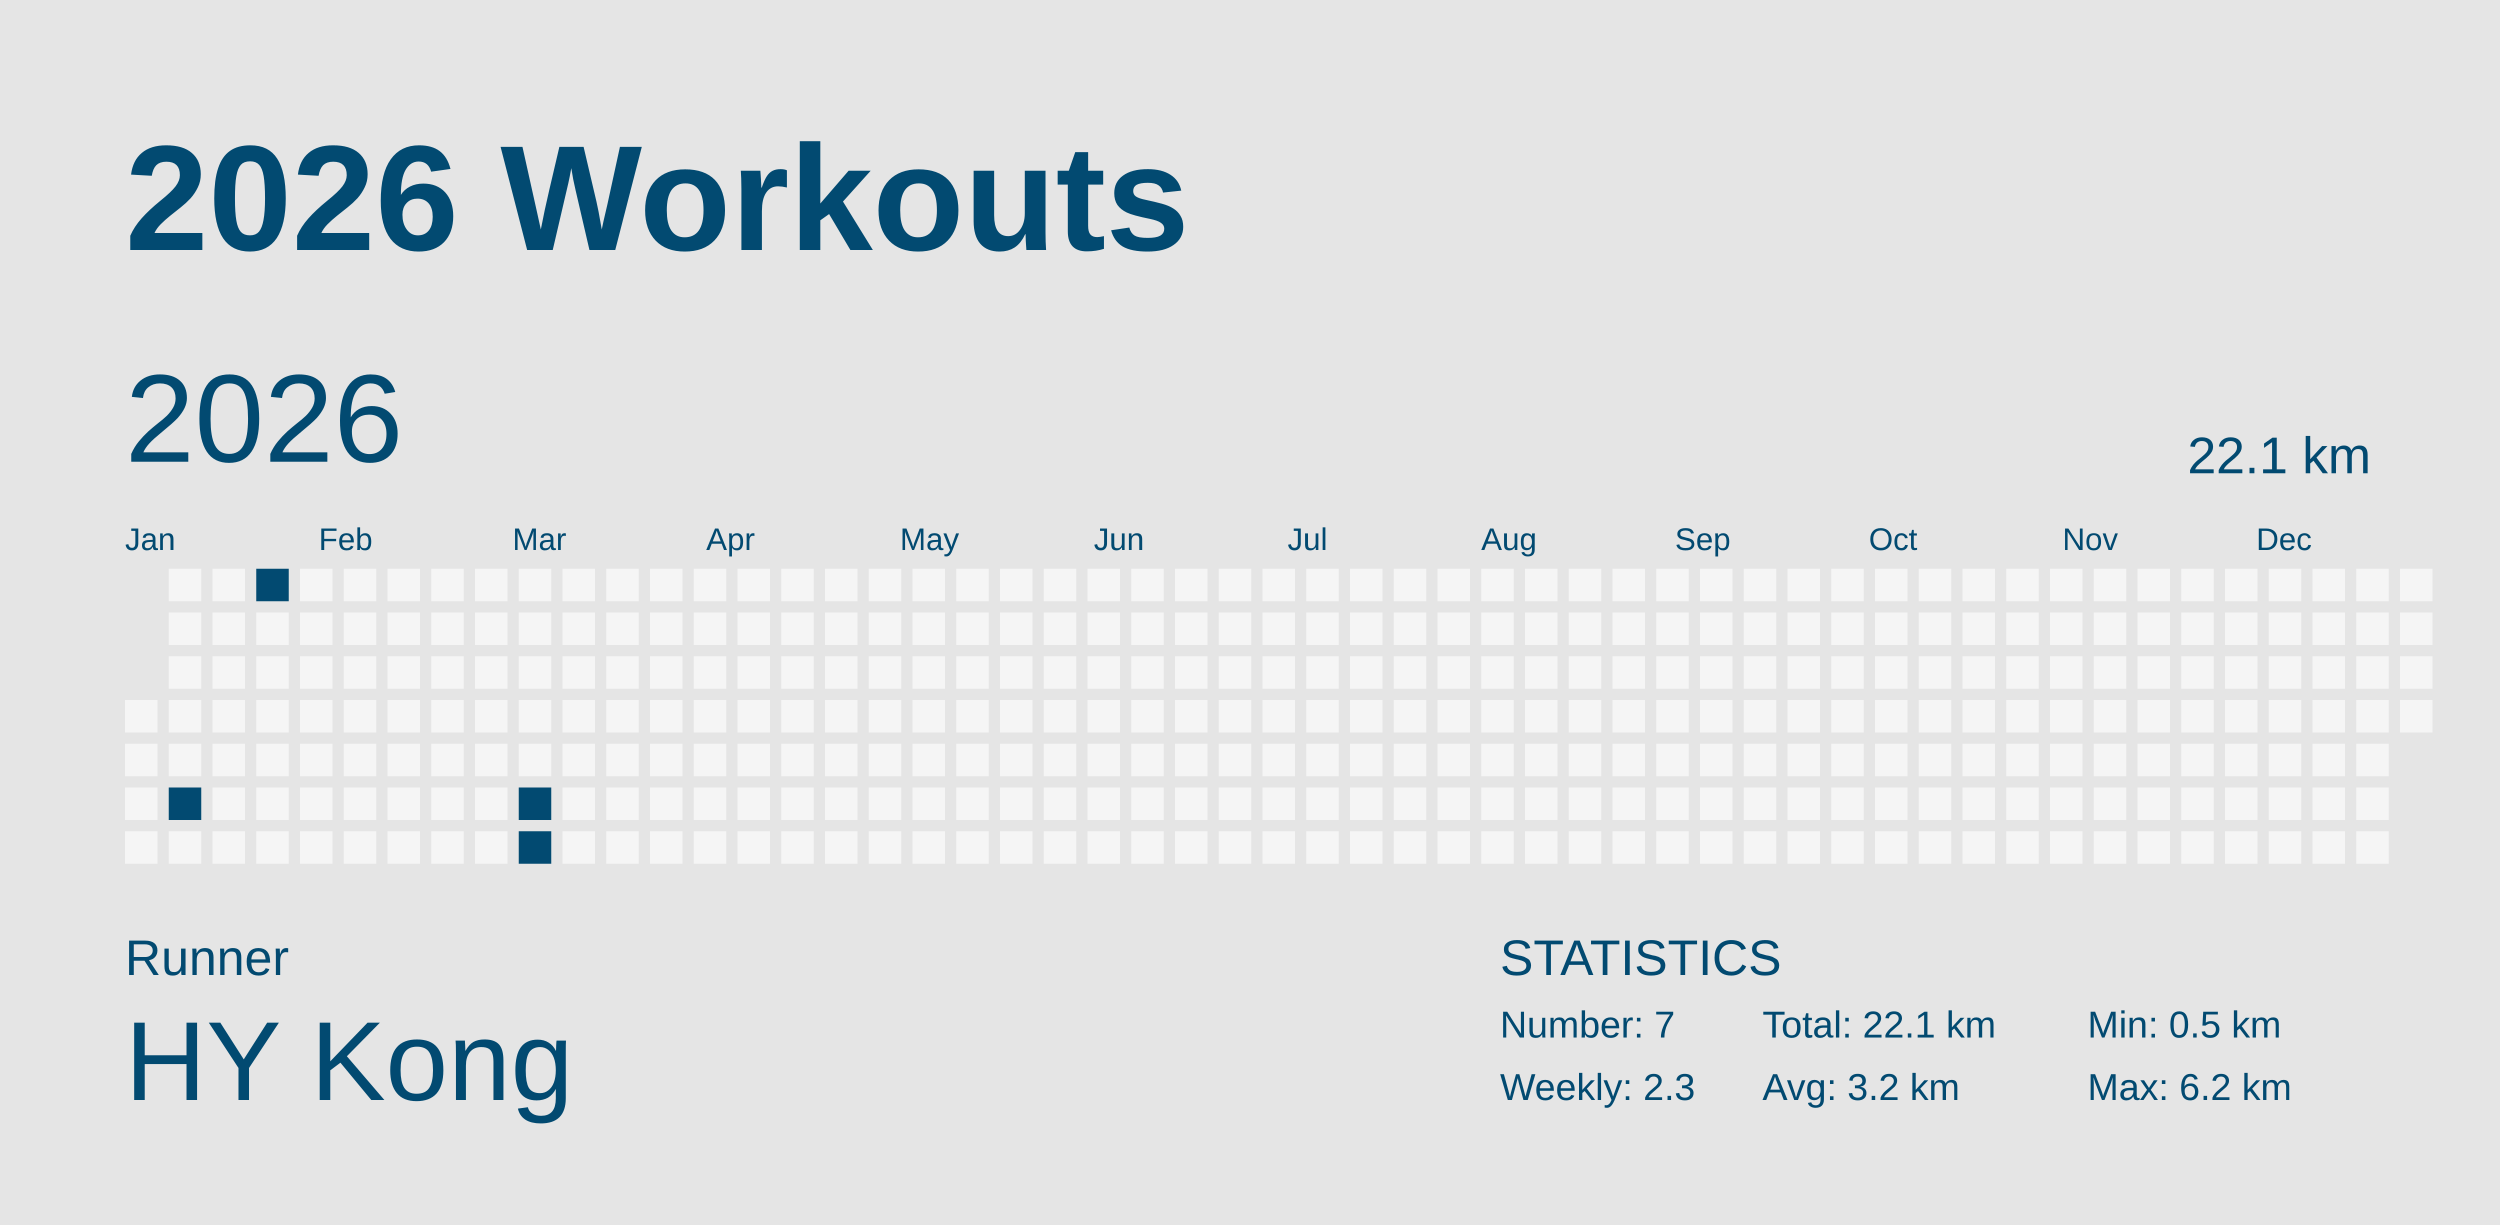
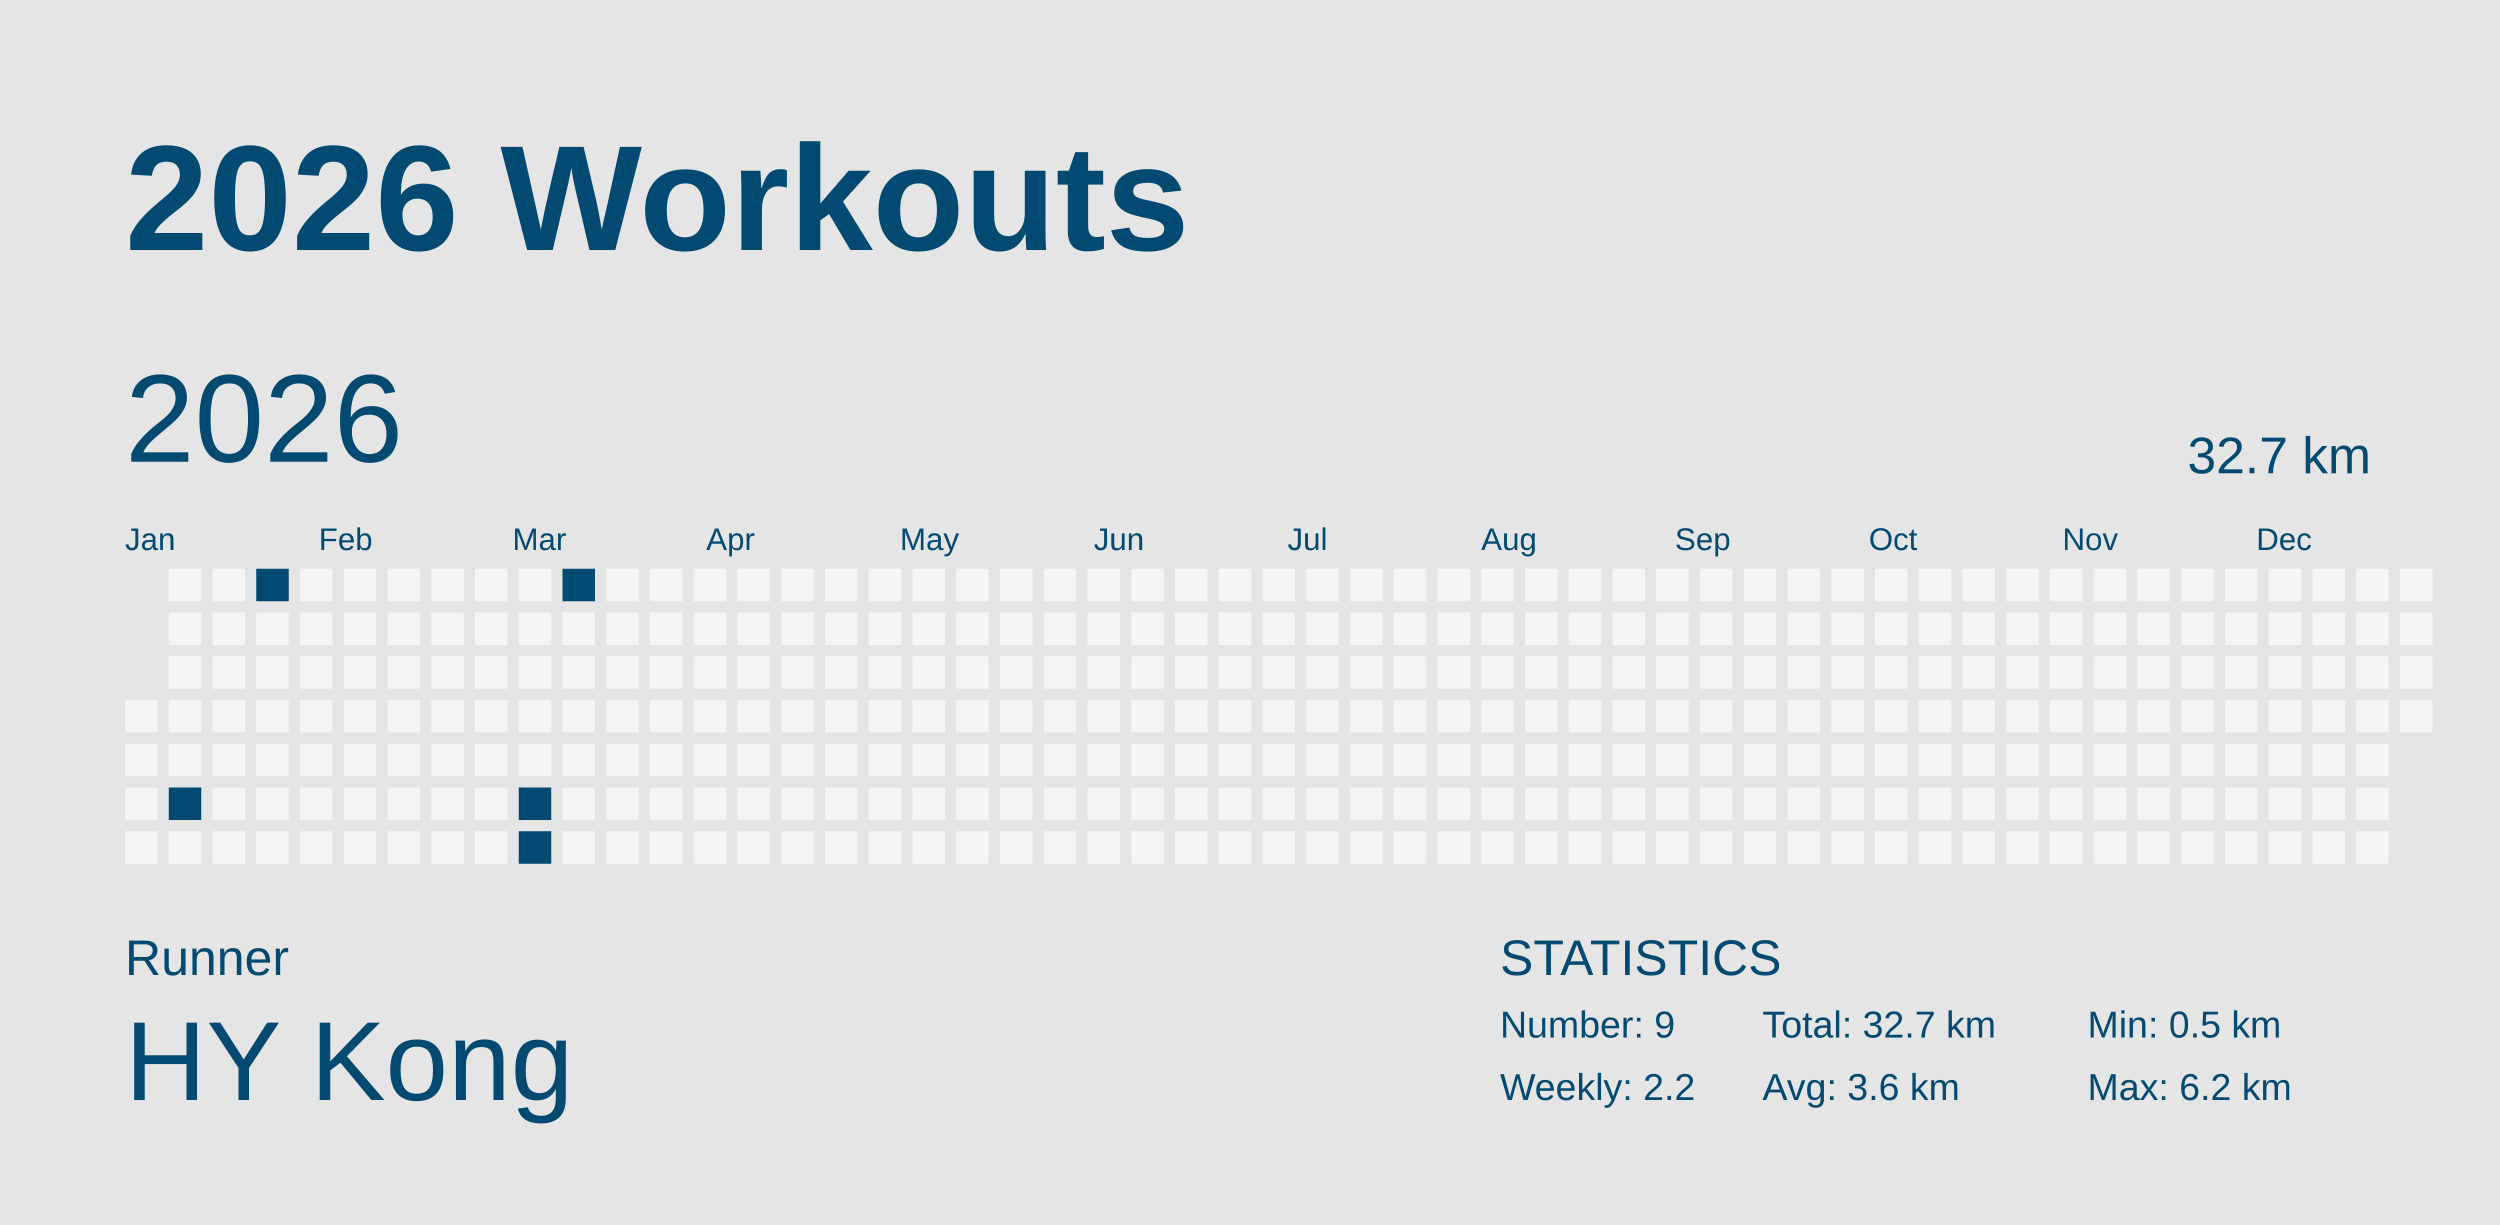
<svg xmlns="http://www.w3.org/2000/svg" baseProfile="full" height="98mm" version="1.1" viewBox="0,0,200,98" width="200mm">
  <defs />
  <rect fill="#E5E5E5" height="98" width="200" x="0" y="0" />
  <text fill="#024A71" style="font-size:12px; font-family:Arial; font-weight:bold;" x="10" y="20">2026 Workouts</text>
  <text fill="#024A71" style="font-size:4px; font-family:Arial" x="10" y="78">Runner</text>
  <text fill="#024A71" style="font-size:9px; font-family:Arial" x="10" y="88">HY Kong</text>
  <text fill="#024A71" style="font-size:4px; font-family:Arial" x="120" y="78">STATISTICS</text>
-   <text fill="#024A71" style="font-size:3px; font-family:Arial" x="120" y="83">Number: 7</text>
-   <text fill="#024A71" style="font-size:3px; font-family:Arial" x="120" y="88">Weekly: 2.3</text>
-   <text fill="#024A71" style="font-size:3px; font-family:Arial" x="141" y="83">Total: 22.1 km</text>
-   <text fill="#024A71" style="font-size:3px; font-family:Arial" x="141" y="88">Avg: 3.2 km</text>
+   <text fill="#024A71" style="font-size:3px; font-family:Arial" x="120" y="83">Number: 9</text>
+   <text fill="#024A71" style="font-size:3px; font-family:Arial" x="120" y="88">Weekly: 2.2</text>
+   <text fill="#024A71" style="font-size:3px; font-family:Arial" x="141" y="83">Total: 32.7 km</text>
+   <text fill="#024A71" style="font-size:3px; font-family:Arial" x="141" y="88">Avg: 3.6 km</text>
  <text fill="#024A71" style="font-size:3px; font-family:Arial" x="167" y="83">Min: 0.5 km</text>
  <text fill="#024A71" style="font-size:3px; font-family:Arial" x="167" y="88">Max: 6.2 km</text>
  <text dominant-baseline="hanging" fill="#024A71" style="font-size:10.0px; font-family:Arial;" x="10" y="30">2026</text>
-   <text dominant-baseline="hanging" fill="#024A71" style="font-size:4.125px; font-family:Arial;" x="175" y="35">22.1 km</text>
+   <text dominant-baseline="hanging" fill="#024A71" style="font-size:4.125px; font-family:Arial;" x="175" y="35">32.7 km</text>
  <text fill="#024A71" style="font-size:2.5px; font-family:Arial" x="10.0" y="44">Jan</text>
  <text fill="#024A71" style="font-size:2.5px; font-family:Arial" x="25.5" y="44">Feb</text>
  <text fill="#024A71" style="font-size:2.5px; font-family:Arial" x="41.0" y="44">Mar</text>
  <text fill="#024A71" style="font-size:2.5px; font-family:Arial" x="56.5" y="44">Apr</text>
  <text fill="#024A71" style="font-size:2.5px; font-family:Arial" x="72.0" y="44">May</text>
  <text fill="#024A71" style="font-size:2.5px; font-family:Arial" x="87.5" y="44">Jun</text>
  <text fill="#024A71" style="font-size:2.5px; font-family:Arial" x="103.0" y="44">Jul</text>
  <text fill="#024A71" style="font-size:2.5px; font-family:Arial" x="118.5" y="44">Aug</text>
  <text fill="#024A71" style="font-size:2.5px; font-family:Arial" x="134.0" y="44">Sep</text>
  <text fill="#024A71" style="font-size:2.5px; font-family:Arial" x="149.5" y="44">Oct</text>
  <text fill="#024A71" style="font-size:2.5px; font-family:Arial" x="165.0" y="44">Nov</text>
  <text fill="#024A71" style="font-size:2.5px; font-family:Arial" x="180.5" y="44">Dec</text>
  <rect fill="#F5F5F5" height="2.6" width="2.6" x="10.0" y="56.0" />
  <rect fill="#F5F5F5" height="2.6" width="2.6" x="10.0" y="59.5" />
  <rect fill="#F5F5F5" height="2.6" width="2.6" x="10.0" y="63.0" />
  <rect fill="#F5F5F5" height="2.6" width="2.6" x="10.0" y="66.5" />
  <rect fill="#F5F5F5" height="2.6" width="2.6" x="13.5" y="45.5" />
  <rect fill="#F5F5F5" height="2.6" width="2.6" x="13.5" y="49.0" />
  <rect fill="#F5F5F5" height="2.6" width="2.6" x="13.5" y="52.5" />
  <rect fill="#F5F5F5" height="2.6" width="2.6" x="13.5" y="56.0" />
  <rect fill="#F5F5F5" height="2.6" width="2.6" x="13.5" y="59.5" />
  <rect fill="#024A71" height="2.6" width="2.6" x="13.5" y="63.0" />
  <rect fill="#F5F5F5" height="2.6" width="2.6" x="13.5" y="66.5" />
  <rect fill="#F5F5F5" height="2.6" width="2.6" x="17.0" y="45.5" />
  <rect fill="#F5F5F5" height="2.6" width="2.6" x="17.0" y="49.0" />
  <rect fill="#F5F5F5" height="2.6" width="2.6" x="17.0" y="52.5" />
  <rect fill="#F5F5F5" height="2.6" width="2.6" x="17.0" y="56.0" />
  <rect fill="#F5F5F5" height="2.6" width="2.6" x="17.0" y="59.5" />
  <rect fill="#F5F5F5" height="2.6" width="2.6" x="17.0" y="63.0" />
  <rect fill="#F5F5F5" height="2.6" width="2.6" x="17.0" y="66.5" />
  <rect fill="#024A71" height="2.6" width="2.6" x="20.5" y="45.5" />
  <rect fill="#F5F5F5" height="2.6" width="2.6" x="20.5" y="49.0" />
  <rect fill="#F5F5F5" height="2.6" width="2.6" x="20.5" y="52.5" />
  <rect fill="#F5F5F5" height="2.6" width="2.6" x="20.5" y="56.0" />
  <rect fill="#F5F5F5" height="2.6" width="2.6" x="20.5" y="59.5" />
  <rect fill="#F5F5F5" height="2.6" width="2.6" x="20.5" y="63.0" />
  <rect fill="#F5F5F5" height="2.6" width="2.6" x="20.5" y="66.5" />
  <rect fill="#F5F5F5" height="2.6" width="2.6" x="24.0" y="45.5" />
  <rect fill="#F5F5F5" height="2.6" width="2.6" x="24.0" y="49.0" />
  <rect fill="#F5F5F5" height="2.6" width="2.6" x="24.0" y="52.5" />
  <rect fill="#F5F5F5" height="2.6" width="2.6" x="24.0" y="56.0" />
  <rect fill="#F5F5F5" height="2.6" width="2.6" x="24.0" y="59.5" />
  <rect fill="#F5F5F5" height="2.6" width="2.6" x="24.0" y="63.0" />
  <rect fill="#F5F5F5" height="2.6" width="2.6" x="24.0" y="66.5" />
  <rect fill="#F5F5F5" height="2.6" width="2.6" x="27.5" y="45.5" />
  <rect fill="#F5F5F5" height="2.6" width="2.6" x="27.5" y="49.0" />
  <rect fill="#F5F5F5" height="2.6" width="2.6" x="27.5" y="52.5" />
  <rect fill="#F5F5F5" height="2.6" width="2.6" x="27.5" y="56.0" />
  <rect fill="#F5F5F5" height="2.6" width="2.6" x="27.5" y="59.5" />
  <rect fill="#F5F5F5" height="2.6" width="2.6" x="27.5" y="63.0" />
  <rect fill="#F5F5F5" height="2.6" width="2.6" x="27.5" y="66.5" />
  <rect fill="#F5F5F5" height="2.6" width="2.6" x="31.0" y="45.5" />
  <rect fill="#F5F5F5" height="2.6" width="2.6" x="31.0" y="49.0" />
  <rect fill="#F5F5F5" height="2.6" width="2.6" x="31.0" y="52.5" />
  <rect fill="#F5F5F5" height="2.6" width="2.6" x="31.0" y="56.0" />
  <rect fill="#F5F5F5" height="2.6" width="2.6" x="31.0" y="59.5" />
  <rect fill="#F5F5F5" height="2.6" width="2.6" x="31.0" y="63.0" />
  <rect fill="#F5F5F5" height="2.6" width="2.6" x="31.0" y="66.5" />
  <rect fill="#F5F5F5" height="2.6" width="2.6" x="34.5" y="45.5" />
  <rect fill="#F5F5F5" height="2.6" width="2.6" x="34.5" y="49.0" />
  <rect fill="#F5F5F5" height="2.6" width="2.6" x="34.5" y="52.5" />
  <rect fill="#F5F5F5" height="2.6" width="2.6" x="34.5" y="56.0" />
  <rect fill="#F5F5F5" height="2.6" width="2.6" x="34.5" y="59.5" />
  <rect fill="#F5F5F5" height="2.6" width="2.6" x="34.5" y="63.0" />
  <rect fill="#F5F5F5" height="2.6" width="2.6" x="34.5" y="66.5" />
  <rect fill="#F5F5F5" height="2.6" width="2.6" x="38.0" y="45.5" />
  <rect fill="#F5F5F5" height="2.6" width="2.6" x="38.0" y="49.0" />
  <rect fill="#F5F5F5" height="2.6" width="2.6" x="38.0" y="52.5" />
  <rect fill="#F5F5F5" height="2.6" width="2.6" x="38.0" y="56.0" />
  <rect fill="#F5F5F5" height="2.6" width="2.6" x="38.0" y="59.5" />
  <rect fill="#F5F5F5" height="2.6" width="2.6" x="38.0" y="63.0" />
  <rect fill="#F5F5F5" height="2.6" width="2.6" x="38.0" y="66.5" />
  <rect fill="#F5F5F5" height="2.6" width="2.6" x="41.5" y="45.5" />
  <rect fill="#F5F5F5" height="2.6" width="2.6" x="41.5" y="49.0" />
  <rect fill="#F5F5F5" height="2.6" width="2.6" x="41.5" y="52.5" />
  <rect fill="#F5F5F5" height="2.6" width="2.6" x="41.5" y="56.0" />
  <rect fill="#F5F5F5" height="2.6" width="2.6" x="41.5" y="59.5" />
  <rect fill="#024A71" height="2.6" width="2.6" x="41.5" y="63.0" />
  <rect fill="#024A71" height="2.6" width="2.6" x="41.5" y="66.5" />
-   <rect fill="#F5F5F5" height="2.6" width="2.6" x="45.0" y="45.5" />
+   <rect fill="#024A71" height="2.6" width="2.6" x="45.0" y="45.5" />
  <rect fill="#F5F5F5" height="2.6" width="2.6" x="45.0" y="49.0" />
  <rect fill="#F5F5F5" height="2.6" width="2.6" x="45.0" y="52.5" />
  <rect fill="#F5F5F5" height="2.6" width="2.6" x="45.0" y="56.0" />
  <rect fill="#F5F5F5" height="2.6" width="2.6" x="45.0" y="59.5" />
  <rect fill="#F5F5F5" height="2.6" width="2.6" x="45.0" y="63.0" />
  <rect fill="#F5F5F5" height="2.6" width="2.6" x="45.0" y="66.5" />
  <rect fill="#F5F5F5" height="2.6" width="2.6" x="48.5" y="45.5" />
  <rect fill="#F5F5F5" height="2.6" width="2.6" x="48.5" y="49.0" />
  <rect fill="#F5F5F5" height="2.6" width="2.6" x="48.5" y="52.5" />
  <rect fill="#F5F5F5" height="2.6" width="2.6" x="48.5" y="56.0" />
  <rect fill="#F5F5F5" height="2.6" width="2.6" x="48.5" y="59.5" />
  <rect fill="#F5F5F5" height="2.6" width="2.6" x="48.5" y="63.0" />
  <rect fill="#F5F5F5" height="2.6" width="2.6" x="48.5" y="66.5" />
  <rect fill="#F5F5F5" height="2.6" width="2.6" x="52.0" y="45.5" />
  <rect fill="#F5F5F5" height="2.6" width="2.6" x="52.0" y="49.0" />
  <rect fill="#F5F5F5" height="2.6" width="2.6" x="52.0" y="52.5" />
  <rect fill="#F5F5F5" height="2.6" width="2.6" x="52.0" y="56.0" />
  <rect fill="#F5F5F5" height="2.6" width="2.6" x="52.0" y="59.5" />
  <rect fill="#F5F5F5" height="2.6" width="2.6" x="52.0" y="63.0" />
  <rect fill="#F5F5F5" height="2.6" width="2.6" x="52.0" y="66.5" />
  <rect fill="#F5F5F5" height="2.6" width="2.6" x="55.5" y="45.5" />
  <rect fill="#F5F5F5" height="2.6" width="2.6" x="55.5" y="49.0" />
  <rect fill="#F5F5F5" height="2.6" width="2.6" x="55.5" y="52.5" />
  <rect fill="#F5F5F5" height="2.6" width="2.6" x="55.5" y="56.0" />
  <rect fill="#F5F5F5" height="2.6" width="2.6" x="55.5" y="59.5" />
  <rect fill="#F5F5F5" height="2.6" width="2.6" x="55.5" y="63.0" />
  <rect fill="#F5F5F5" height="2.6" width="2.6" x="55.5" y="66.5" />
  <rect fill="#F5F5F5" height="2.6" width="2.6" x="59.0" y="45.5" />
  <rect fill="#F5F5F5" height="2.6" width="2.6" x="59.0" y="49.0" />
  <rect fill="#F5F5F5" height="2.6" width="2.6" x="59.0" y="52.5" />
  <rect fill="#F5F5F5" height="2.6" width="2.6" x="59.0" y="56.0" />
  <rect fill="#F5F5F5" height="2.6" width="2.6" x="59.0" y="59.5" />
  <rect fill="#F5F5F5" height="2.6" width="2.6" x="59.0" y="63.0" />
  <rect fill="#F5F5F5" height="2.6" width="2.6" x="59.0" y="66.5" />
  <rect fill="#F5F5F5" height="2.6" width="2.6" x="62.5" y="45.5" />
  <rect fill="#F5F5F5" height="2.6" width="2.6" x="62.5" y="49.0" />
  <rect fill="#F5F5F5" height="2.6" width="2.6" x="62.5" y="52.5" />
  <rect fill="#F5F5F5" height="2.6" width="2.6" x="62.5" y="56.0" />
  <rect fill="#F5F5F5" height="2.6" width="2.6" x="62.5" y="59.5" />
  <rect fill="#F5F5F5" height="2.6" width="2.6" x="62.5" y="63.0" />
  <rect fill="#F5F5F5" height="2.6" width="2.6" x="62.5" y="66.5" />
  <rect fill="#F5F5F5" height="2.6" width="2.6" x="66.0" y="45.5" />
  <rect fill="#F5F5F5" height="2.6" width="2.6" x="66.0" y="49.0" />
  <rect fill="#F5F5F5" height="2.6" width="2.6" x="66.0" y="52.5" />
  <rect fill="#F5F5F5" height="2.6" width="2.6" x="66.0" y="56.0" />
  <rect fill="#F5F5F5" height="2.6" width="2.6" x="66.0" y="59.5" />
  <rect fill="#F5F5F5" height="2.6" width="2.6" x="66.0" y="63.0" />
  <rect fill="#F5F5F5" height="2.6" width="2.6" x="66.0" y="66.5" />
  <rect fill="#F5F5F5" height="2.6" width="2.6" x="69.5" y="45.5" />
  <rect fill="#F5F5F5" height="2.6" width="2.6" x="69.5" y="49.0" />
  <rect fill="#F5F5F5" height="2.6" width="2.6" x="69.5" y="52.5" />
  <rect fill="#F5F5F5" height="2.6" width="2.6" x="69.5" y="56.0" />
  <rect fill="#F5F5F5" height="2.6" width="2.6" x="69.5" y="59.5" />
  <rect fill="#F5F5F5" height="2.6" width="2.6" x="69.5" y="63.0" />
  <rect fill="#F5F5F5" height="2.6" width="2.6" x="69.5" y="66.5" />
  <rect fill="#F5F5F5" height="2.6" width="2.6" x="73.0" y="45.5" />
  <rect fill="#F5F5F5" height="2.6" width="2.6" x="73.0" y="49.0" />
  <rect fill="#F5F5F5" height="2.6" width="2.6" x="73.0" y="52.5" />
  <rect fill="#F5F5F5" height="2.6" width="2.6" x="73.0" y="56.0" />
  <rect fill="#F5F5F5" height="2.6" width="2.6" x="73.0" y="59.5" />
  <rect fill="#F5F5F5" height="2.6" width="2.6" x="73.0" y="63.0" />
  <rect fill="#F5F5F5" height="2.6" width="2.6" x="73.0" y="66.5" />
  <rect fill="#F5F5F5" height="2.6" width="2.6" x="76.5" y="45.5" />
  <rect fill="#F5F5F5" height="2.6" width="2.6" x="76.5" y="49.0" />
  <rect fill="#F5F5F5" height="2.6" width="2.6" x="76.5" y="52.5" />
  <rect fill="#F5F5F5" height="2.6" width="2.6" x="76.5" y="56.0" />
  <rect fill="#F5F5F5" height="2.6" width="2.6" x="76.5" y="59.5" />
  <rect fill="#F5F5F5" height="2.6" width="2.6" x="76.5" y="63.0" />
  <rect fill="#F5F5F5" height="2.6" width="2.6" x="76.5" y="66.5" />
  <rect fill="#F5F5F5" height="2.6" width="2.6" x="80.0" y="45.5" />
  <rect fill="#F5F5F5" height="2.6" width="2.6" x="80.0" y="49.0" />
  <rect fill="#F5F5F5" height="2.6" width="2.6" x="80.0" y="52.5" />
  <rect fill="#F5F5F5" height="2.6" width="2.6" x="80.0" y="56.0" />
  <rect fill="#F5F5F5" height="2.6" width="2.6" x="80.0" y="59.5" />
  <rect fill="#F5F5F5" height="2.6" width="2.6" x="80.0" y="63.0" />
  <rect fill="#F5F5F5" height="2.6" width="2.6" x="80.0" y="66.5" />
  <rect fill="#F5F5F5" height="2.6" width="2.6" x="83.5" y="45.5" />
  <rect fill="#F5F5F5" height="2.6" width="2.6" x="83.5" y="49.0" />
  <rect fill="#F5F5F5" height="2.6" width="2.6" x="83.5" y="52.5" />
  <rect fill="#F5F5F5" height="2.6" width="2.6" x="83.5" y="56.0" />
  <rect fill="#F5F5F5" height="2.6" width="2.6" x="83.5" y="59.5" />
  <rect fill="#F5F5F5" height="2.6" width="2.6" x="83.5" y="63.0" />
  <rect fill="#F5F5F5" height="2.6" width="2.6" x="83.5" y="66.5" />
  <rect fill="#F5F5F5" height="2.6" width="2.6" x="87.0" y="45.5" />
  <rect fill="#F5F5F5" height="2.6" width="2.6" x="87.0" y="49.0" />
  <rect fill="#F5F5F5" height="2.6" width="2.6" x="87.0" y="52.5" />
  <rect fill="#F5F5F5" height="2.6" width="2.6" x="87.0" y="56.0" />
  <rect fill="#F5F5F5" height="2.6" width="2.6" x="87.0" y="59.5" />
  <rect fill="#F5F5F5" height="2.6" width="2.6" x="87.0" y="63.0" />
  <rect fill="#F5F5F5" height="2.6" width="2.6" x="87.0" y="66.5" />
  <rect fill="#F5F5F5" height="2.6" width="2.6" x="90.5" y="45.5" />
  <rect fill="#F5F5F5" height="2.6" width="2.6" x="90.5" y="49.0" />
  <rect fill="#F5F5F5" height="2.6" width="2.6" x="90.5" y="52.5" />
  <rect fill="#F5F5F5" height="2.6" width="2.6" x="90.5" y="56.0" />
  <rect fill="#F5F5F5" height="2.6" width="2.6" x="90.5" y="59.5" />
  <rect fill="#F5F5F5" height="2.6" width="2.6" x="90.5" y="63.0" />
  <rect fill="#F5F5F5" height="2.6" width="2.6" x="90.5" y="66.5" />
  <rect fill="#F5F5F5" height="2.6" width="2.6" x="94.0" y="45.5" />
  <rect fill="#F5F5F5" height="2.6" width="2.6" x="94.0" y="49.0" />
  <rect fill="#F5F5F5" height="2.6" width="2.6" x="94.0" y="52.5" />
  <rect fill="#F5F5F5" height="2.6" width="2.6" x="94.0" y="56.0" />
  <rect fill="#F5F5F5" height="2.6" width="2.6" x="94.0" y="59.5" />
  <rect fill="#F5F5F5" height="2.6" width="2.6" x="94.0" y="63.0" />
  <rect fill="#F5F5F5" height="2.6" width="2.6" x="94.0" y="66.5" />
  <rect fill="#F5F5F5" height="2.6" width="2.6" x="97.5" y="45.5" />
  <rect fill="#F5F5F5" height="2.6" width="2.6" x="97.5" y="49.0" />
  <rect fill="#F5F5F5" height="2.6" width="2.6" x="97.5" y="52.5" />
  <rect fill="#F5F5F5" height="2.6" width="2.6" x="97.5" y="56.0" />
  <rect fill="#F5F5F5" height="2.6" width="2.6" x="97.5" y="59.5" />
  <rect fill="#F5F5F5" height="2.6" width="2.6" x="97.5" y="63.0" />
  <rect fill="#F5F5F5" height="2.6" width="2.6" x="97.5" y="66.5" />
  <rect fill="#F5F5F5" height="2.6" width="2.6" x="101.0" y="45.5" />
  <rect fill="#F5F5F5" height="2.6" width="2.6" x="101.0" y="49.0" />
  <rect fill="#F5F5F5" height="2.6" width="2.6" x="101.0" y="52.5" />
  <rect fill="#F5F5F5" height="2.6" width="2.6" x="101.0" y="56.0" />
  <rect fill="#F5F5F5" height="2.6" width="2.6" x="101.0" y="59.5" />
  <rect fill="#F5F5F5" height="2.6" width="2.6" x="101.0" y="63.0" />
  <rect fill="#F5F5F5" height="2.6" width="2.6" x="101.0" y="66.5" />
  <rect fill="#F5F5F5" height="2.6" width="2.6" x="104.5" y="45.5" />
  <rect fill="#F5F5F5" height="2.6" width="2.6" x="104.5" y="49.0" />
  <rect fill="#F5F5F5" height="2.6" width="2.6" x="104.5" y="52.5" />
  <rect fill="#F5F5F5" height="2.6" width="2.6" x="104.5" y="56.0" />
  <rect fill="#F5F5F5" height="2.6" width="2.6" x="104.5" y="59.5" />
  <rect fill="#F5F5F5" height="2.6" width="2.6" x="104.5" y="63.0" />
  <rect fill="#F5F5F5" height="2.6" width="2.6" x="104.5" y="66.5" />
  <rect fill="#F5F5F5" height="2.6" width="2.6" x="108.0" y="45.5" />
  <rect fill="#F5F5F5" height="2.6" width="2.6" x="108.0" y="49.0" />
  <rect fill="#F5F5F5" height="2.6" width="2.6" x="108.0" y="52.5" />
  <rect fill="#F5F5F5" height="2.6" width="2.6" x="108.0" y="56.0" />
  <rect fill="#F5F5F5" height="2.6" width="2.6" x="108.0" y="59.5" />
  <rect fill="#F5F5F5" height="2.6" width="2.6" x="108.0" y="63.0" />
  <rect fill="#F5F5F5" height="2.6" width="2.6" x="108.0" y="66.5" />
  <rect fill="#F5F5F5" height="2.6" width="2.6" x="111.5" y="45.5" />
  <rect fill="#F5F5F5" height="2.6" width="2.6" x="111.5" y="49.0" />
  <rect fill="#F5F5F5" height="2.6" width="2.6" x="111.5" y="52.5" />
  <rect fill="#F5F5F5" height="2.6" width="2.6" x="111.5" y="56.0" />
  <rect fill="#F5F5F5" height="2.6" width="2.6" x="111.5" y="59.5" />
  <rect fill="#F5F5F5" height="2.6" width="2.6" x="111.5" y="63.0" />
  <rect fill="#F5F5F5" height="2.6" width="2.6" x="111.5" y="66.5" />
  <rect fill="#F5F5F5" height="2.6" width="2.6" x="115.0" y="45.5" />
  <rect fill="#F5F5F5" height="2.6" width="2.6" x="115.0" y="49.0" />
  <rect fill="#F5F5F5" height="2.6" width="2.6" x="115.0" y="52.5" />
  <rect fill="#F5F5F5" height="2.6" width="2.6" x="115.0" y="56.0" />
  <rect fill="#F5F5F5" height="2.6" width="2.6" x="115.0" y="59.5" />
  <rect fill="#F5F5F5" height="2.6" width="2.6" x="115.0" y="63.0" />
  <rect fill="#F5F5F5" height="2.6" width="2.6" x="115.0" y="66.5" />
  <rect fill="#F5F5F5" height="2.6" width="2.6" x="118.5" y="45.5" />
  <rect fill="#F5F5F5" height="2.6" width="2.6" x="118.5" y="49.0" />
  <rect fill="#F5F5F5" height="2.6" width="2.6" x="118.5" y="52.5" />
  <rect fill="#F5F5F5" height="2.6" width="2.6" x="118.5" y="56.0" />
  <rect fill="#F5F5F5" height="2.6" width="2.6" x="118.5" y="59.5" />
  <rect fill="#F5F5F5" height="2.6" width="2.6" x="118.5" y="63.0" />
  <rect fill="#F5F5F5" height="2.6" width="2.6" x="118.5" y="66.5" />
  <rect fill="#F5F5F5" height="2.6" width="2.6" x="122.0" y="45.5" />
  <rect fill="#F5F5F5" height="2.6" width="2.6" x="122.0" y="49.0" />
  <rect fill="#F5F5F5" height="2.6" width="2.6" x="122.0" y="52.5" />
  <rect fill="#F5F5F5" height="2.6" width="2.6" x="122.0" y="56.0" />
  <rect fill="#F5F5F5" height="2.6" width="2.6" x="122.0" y="59.5" />
  <rect fill="#F5F5F5" height="2.6" width="2.6" x="122.0" y="63.0" />
  <rect fill="#F5F5F5" height="2.6" width="2.6" x="122.0" y="66.5" />
  <rect fill="#F5F5F5" height="2.6" width="2.6" x="125.5" y="45.5" />
  <rect fill="#F5F5F5" height="2.6" width="2.6" x="125.5" y="49.0" />
  <rect fill="#F5F5F5" height="2.6" width="2.6" x="125.5" y="52.5" />
  <rect fill="#F5F5F5" height="2.6" width="2.6" x="125.5" y="56.0" />
  <rect fill="#F5F5F5" height="2.6" width="2.6" x="125.5" y="59.5" />
  <rect fill="#F5F5F5" height="2.6" width="2.6" x="125.5" y="63.0" />
  <rect fill="#F5F5F5" height="2.6" width="2.6" x="125.5" y="66.5" />
  <rect fill="#F5F5F5" height="2.6" width="2.6" x="129.0" y="45.5" />
  <rect fill="#F5F5F5" height="2.6" width="2.6" x="129.0" y="49.0" />
  <rect fill="#F5F5F5" height="2.6" width="2.6" x="129.0" y="52.5" />
  <rect fill="#F5F5F5" height="2.6" width="2.6" x="129.0" y="56.0" />
  <rect fill="#F5F5F5" height="2.6" width="2.6" x="129.0" y="59.5" />
  <rect fill="#F5F5F5" height="2.6" width="2.6" x="129.0" y="63.0" />
  <rect fill="#F5F5F5" height="2.6" width="2.6" x="129.0" y="66.5" />
  <rect fill="#F5F5F5" height="2.6" width="2.6" x="132.5" y="45.5" />
  <rect fill="#F5F5F5" height="2.6" width="2.6" x="132.5" y="49.0" />
  <rect fill="#F5F5F5" height="2.6" width="2.6" x="132.5" y="52.5" />
  <rect fill="#F5F5F5" height="2.6" width="2.6" x="132.5" y="56.0" />
  <rect fill="#F5F5F5" height="2.6" width="2.6" x="132.5" y="59.5" />
  <rect fill="#F5F5F5" height="2.6" width="2.6" x="132.5" y="63.0" />
  <rect fill="#F5F5F5" height="2.6" width="2.6" x="132.5" y="66.5" />
  <rect fill="#F5F5F5" height="2.6" width="2.6" x="136.0" y="45.5" />
  <rect fill="#F5F5F5" height="2.6" width="2.6" x="136.0" y="49.0" />
  <rect fill="#F5F5F5" height="2.6" width="2.6" x="136.0" y="52.5" />
  <rect fill="#F5F5F5" height="2.6" width="2.6" x="136.0" y="56.0" />
  <rect fill="#F5F5F5" height="2.6" width="2.6" x="136.0" y="59.5" />
  <rect fill="#F5F5F5" height="2.6" width="2.6" x="136.0" y="63.0" />
  <rect fill="#F5F5F5" height="2.6" width="2.6" x="136.0" y="66.5" />
  <rect fill="#F5F5F5" height="2.6" width="2.6" x="139.5" y="45.5" />
  <rect fill="#F5F5F5" height="2.6" width="2.6" x="139.5" y="49.0" />
  <rect fill="#F5F5F5" height="2.6" width="2.6" x="139.5" y="52.5" />
  <rect fill="#F5F5F5" height="2.6" width="2.6" x="139.5" y="56.0" />
  <rect fill="#F5F5F5" height="2.6" width="2.6" x="139.5" y="59.5" />
  <rect fill="#F5F5F5" height="2.6" width="2.6" x="139.5" y="63.0" />
  <rect fill="#F5F5F5" height="2.6" width="2.6" x="139.5" y="66.5" />
  <rect fill="#F5F5F5" height="2.6" width="2.6" x="143.0" y="45.5" />
  <rect fill="#F5F5F5" height="2.6" width="2.6" x="143.0" y="49.0" />
  <rect fill="#F5F5F5" height="2.6" width="2.6" x="143.0" y="52.5" />
  <rect fill="#F5F5F5" height="2.6" width="2.6" x="143.0" y="56.0" />
  <rect fill="#F5F5F5" height="2.6" width="2.6" x="143.0" y="59.5" />
  <rect fill="#F5F5F5" height="2.6" width="2.6" x="143.0" y="63.0" />
  <rect fill="#F5F5F5" height="2.6" width="2.6" x="143.0" y="66.5" />
  <rect fill="#F5F5F5" height="2.6" width="2.6" x="146.5" y="45.5" />
  <rect fill="#F5F5F5" height="2.6" width="2.6" x="146.5" y="49.0" />
  <rect fill="#F5F5F5" height="2.6" width="2.6" x="146.5" y="52.5" />
  <rect fill="#F5F5F5" height="2.6" width="2.6" x="146.5" y="56.0" />
  <rect fill="#F5F5F5" height="2.6" width="2.6" x="146.5" y="59.5" />
  <rect fill="#F5F5F5" height="2.6" width="2.6" x="146.5" y="63.0" />
  <rect fill="#F5F5F5" height="2.6" width="2.6" x="146.5" y="66.5" />
  <rect fill="#F5F5F5" height="2.6" width="2.6" x="150.0" y="45.5" />
  <rect fill="#F5F5F5" height="2.6" width="2.6" x="150.0" y="49.0" />
  <rect fill="#F5F5F5" height="2.6" width="2.6" x="150.0" y="52.5" />
  <rect fill="#F5F5F5" height="2.6" width="2.6" x="150.0" y="56.0" />
  <rect fill="#F5F5F5" height="2.6" width="2.6" x="150.0" y="59.5" />
  <rect fill="#F5F5F5" height="2.6" width="2.6" x="150.0" y="63.0" />
  <rect fill="#F5F5F5" height="2.6" width="2.6" x="150.0" y="66.5" />
  <rect fill="#F5F5F5" height="2.6" width="2.6" x="153.5" y="45.5" />
  <rect fill="#F5F5F5" height="2.6" width="2.6" x="153.5" y="49.0" />
  <rect fill="#F5F5F5" height="2.6" width="2.6" x="153.5" y="52.5" />
  <rect fill="#F5F5F5" height="2.6" width="2.6" x="153.5" y="56.0" />
  <rect fill="#F5F5F5" height="2.6" width="2.6" x="153.5" y="59.5" />
  <rect fill="#F5F5F5" height="2.6" width="2.6" x="153.5" y="63.0" />
  <rect fill="#F5F5F5" height="2.6" width="2.6" x="153.5" y="66.5" />
  <rect fill="#F5F5F5" height="2.6" width="2.6" x="157.0" y="45.5" />
  <rect fill="#F5F5F5" height="2.6" width="2.6" x="157.0" y="49.0" />
  <rect fill="#F5F5F5" height="2.6" width="2.6" x="157.0" y="52.5" />
  <rect fill="#F5F5F5" height="2.6" width="2.6" x="157.0" y="56.0" />
  <rect fill="#F5F5F5" height="2.6" width="2.6" x="157.0" y="59.5" />
  <rect fill="#F5F5F5" height="2.6" width="2.6" x="157.0" y="63.0" />
  <rect fill="#F5F5F5" height="2.6" width="2.6" x="157.0" y="66.5" />
  <rect fill="#F5F5F5" height="2.6" width="2.6" x="160.5" y="45.5" />
  <rect fill="#F5F5F5" height="2.6" width="2.6" x="160.5" y="49.0" />
  <rect fill="#F5F5F5" height="2.6" width="2.6" x="160.5" y="52.5" />
  <rect fill="#F5F5F5" height="2.6" width="2.6" x="160.5" y="56.0" />
  <rect fill="#F5F5F5" height="2.6" width="2.6" x="160.5" y="59.5" />
  <rect fill="#F5F5F5" height="2.6" width="2.6" x="160.5" y="63.0" />
  <rect fill="#F5F5F5" height="2.6" width="2.6" x="160.5" y="66.5" />
  <rect fill="#F5F5F5" height="2.6" width="2.6" x="164.0" y="45.5" />
  <rect fill="#F5F5F5" height="2.6" width="2.6" x="164.0" y="49.0" />
  <rect fill="#F5F5F5" height="2.6" width="2.6" x="164.0" y="52.5" />
  <rect fill="#F5F5F5" height="2.6" width="2.6" x="164.0" y="56.0" />
  <rect fill="#F5F5F5" height="2.6" width="2.6" x="164.0" y="59.5" />
  <rect fill="#F5F5F5" height="2.6" width="2.6" x="164.0" y="63.0" />
  <rect fill="#F5F5F5" height="2.6" width="2.6" x="164.0" y="66.5" />
  <rect fill="#F5F5F5" height="2.6" width="2.6" x="167.5" y="45.5" />
  <rect fill="#F5F5F5" height="2.6" width="2.6" x="167.5" y="49.0" />
  <rect fill="#F5F5F5" height="2.6" width="2.6" x="167.5" y="52.5" />
  <rect fill="#F5F5F5" height="2.6" width="2.6" x="167.5" y="56.0" />
  <rect fill="#F5F5F5" height="2.6" width="2.6" x="167.5" y="59.5" />
  <rect fill="#F5F5F5" height="2.6" width="2.6" x="167.5" y="63.0" />
  <rect fill="#F5F5F5" height="2.6" width="2.6" x="167.5" y="66.5" />
  <rect fill="#F5F5F5" height="2.6" width="2.6" x="171.0" y="45.5" />
  <rect fill="#F5F5F5" height="2.6" width="2.6" x="171.0" y="49.0" />
  <rect fill="#F5F5F5" height="2.6" width="2.6" x="171.0" y="52.5" />
  <rect fill="#F5F5F5" height="2.6" width="2.6" x="171.0" y="56.0" />
  <rect fill="#F5F5F5" height="2.6" width="2.6" x="171.0" y="59.5" />
  <rect fill="#F5F5F5" height="2.6" width="2.6" x="171.0" y="63.0" />
  <rect fill="#F5F5F5" height="2.6" width="2.6" x="171.0" y="66.5" />
  <rect fill="#F5F5F5" height="2.6" width="2.6" x="174.5" y="45.5" />
  <rect fill="#F5F5F5" height="2.6" width="2.6" x="174.5" y="49.0" />
  <rect fill="#F5F5F5" height="2.6" width="2.6" x="174.5" y="52.5" />
  <rect fill="#F5F5F5" height="2.6" width="2.6" x="174.5" y="56.0" />
  <rect fill="#F5F5F5" height="2.6" width="2.6" x="174.5" y="59.5" />
  <rect fill="#F5F5F5" height="2.6" width="2.6" x="174.5" y="63.0" />
  <rect fill="#F5F5F5" height="2.6" width="2.6" x="174.5" y="66.5" />
  <rect fill="#F5F5F5" height="2.6" width="2.6" x="178.0" y="45.5" />
  <rect fill="#F5F5F5" height="2.6" width="2.6" x="178.0" y="49.0" />
  <rect fill="#F5F5F5" height="2.6" width="2.6" x="178.0" y="52.5" />
  <rect fill="#F5F5F5" height="2.6" width="2.6" x="178.0" y="56.0" />
  <rect fill="#F5F5F5" height="2.6" width="2.6" x="178.0" y="59.5" />
  <rect fill="#F5F5F5" height="2.6" width="2.6" x="178.0" y="63.0" />
  <rect fill="#F5F5F5" height="2.6" width="2.6" x="178.0" y="66.5" />
  <rect fill="#F5F5F5" height="2.6" width="2.6" x="181.5" y="45.5" />
  <rect fill="#F5F5F5" height="2.6" width="2.6" x="181.5" y="49.0" />
  <rect fill="#F5F5F5" height="2.6" width="2.6" x="181.5" y="52.5" />
  <rect fill="#F5F5F5" height="2.6" width="2.6" x="181.5" y="56.0" />
  <rect fill="#F5F5F5" height="2.6" width="2.6" x="181.5" y="59.5" />
  <rect fill="#F5F5F5" height="2.6" width="2.6" x="181.5" y="63.0" />
  <rect fill="#F5F5F5" height="2.6" width="2.6" x="181.5" y="66.5" />
  <rect fill="#F5F5F5" height="2.6" width="2.6" x="185.0" y="45.5" />
  <rect fill="#F5F5F5" height="2.6" width="2.6" x="185.0" y="49.0" />
  <rect fill="#F5F5F5" height="2.6" width="2.6" x="185.0" y="52.5" />
  <rect fill="#F5F5F5" height="2.6" width="2.6" x="185.0" y="56.0" />
  <rect fill="#F5F5F5" height="2.6" width="2.6" x="185.0" y="59.5" />
  <rect fill="#F5F5F5" height="2.6" width="2.6" x="185.0" y="63.0" />
  <rect fill="#F5F5F5" height="2.6" width="2.6" x="185.0" y="66.5" />
  <rect fill="#F5F5F5" height="2.6" width="2.6" x="188.5" y="45.5" />
  <rect fill="#F5F5F5" height="2.6" width="2.6" x="188.5" y="49.0" />
  <rect fill="#F5F5F5" height="2.6" width="2.6" x="188.5" y="52.5" />
  <rect fill="#F5F5F5" height="2.6" width="2.6" x="188.5" y="56.0" />
  <rect fill="#F5F5F5" height="2.6" width="2.6" x="188.5" y="59.5" />
  <rect fill="#F5F5F5" height="2.6" width="2.6" x="188.5" y="63.0" />
  <rect fill="#F5F5F5" height="2.6" width="2.6" x="188.5" y="66.5" />
  <rect fill="#F5F5F5" height="2.6" width="2.6" x="192.0" y="45.5" />
  <rect fill="#F5F5F5" height="2.6" width="2.6" x="192.0" y="49.0" />
  <rect fill="#F5F5F5" height="2.6" width="2.6" x="192.0" y="52.5" />
  <rect fill="#F5F5F5" height="2.6" width="2.6" x="192.0" y="56.0" />
</svg>
